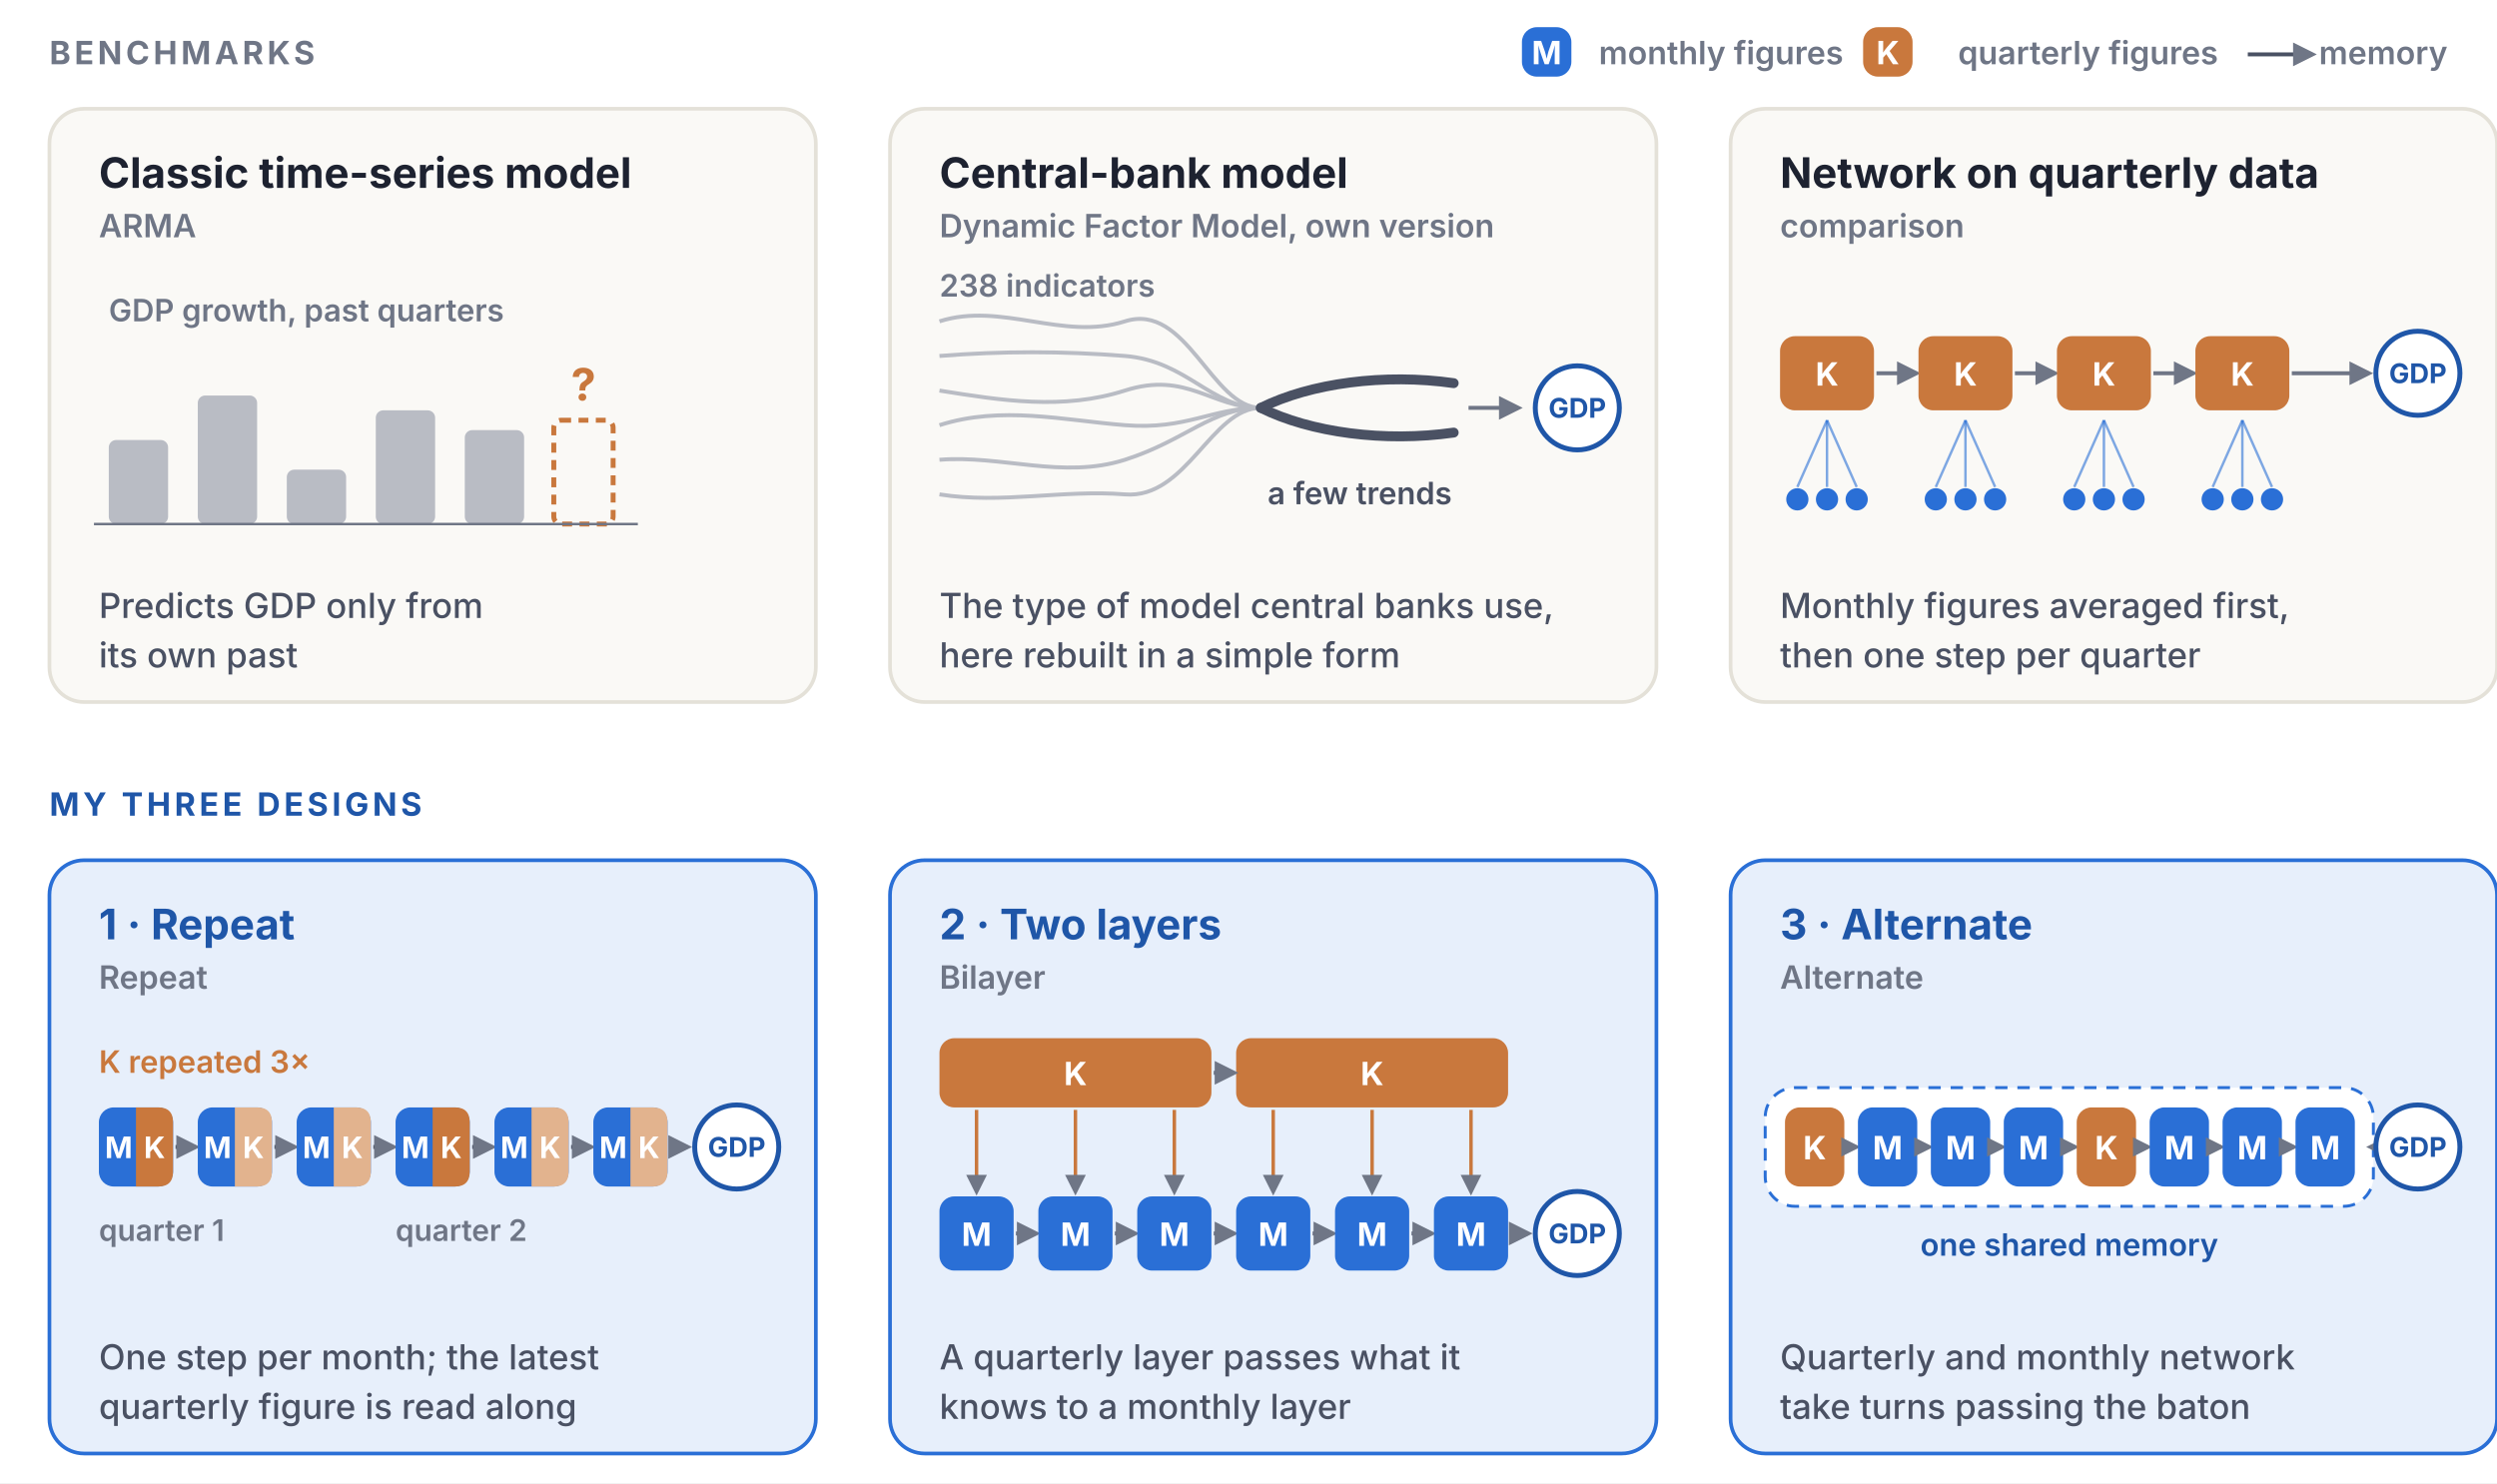
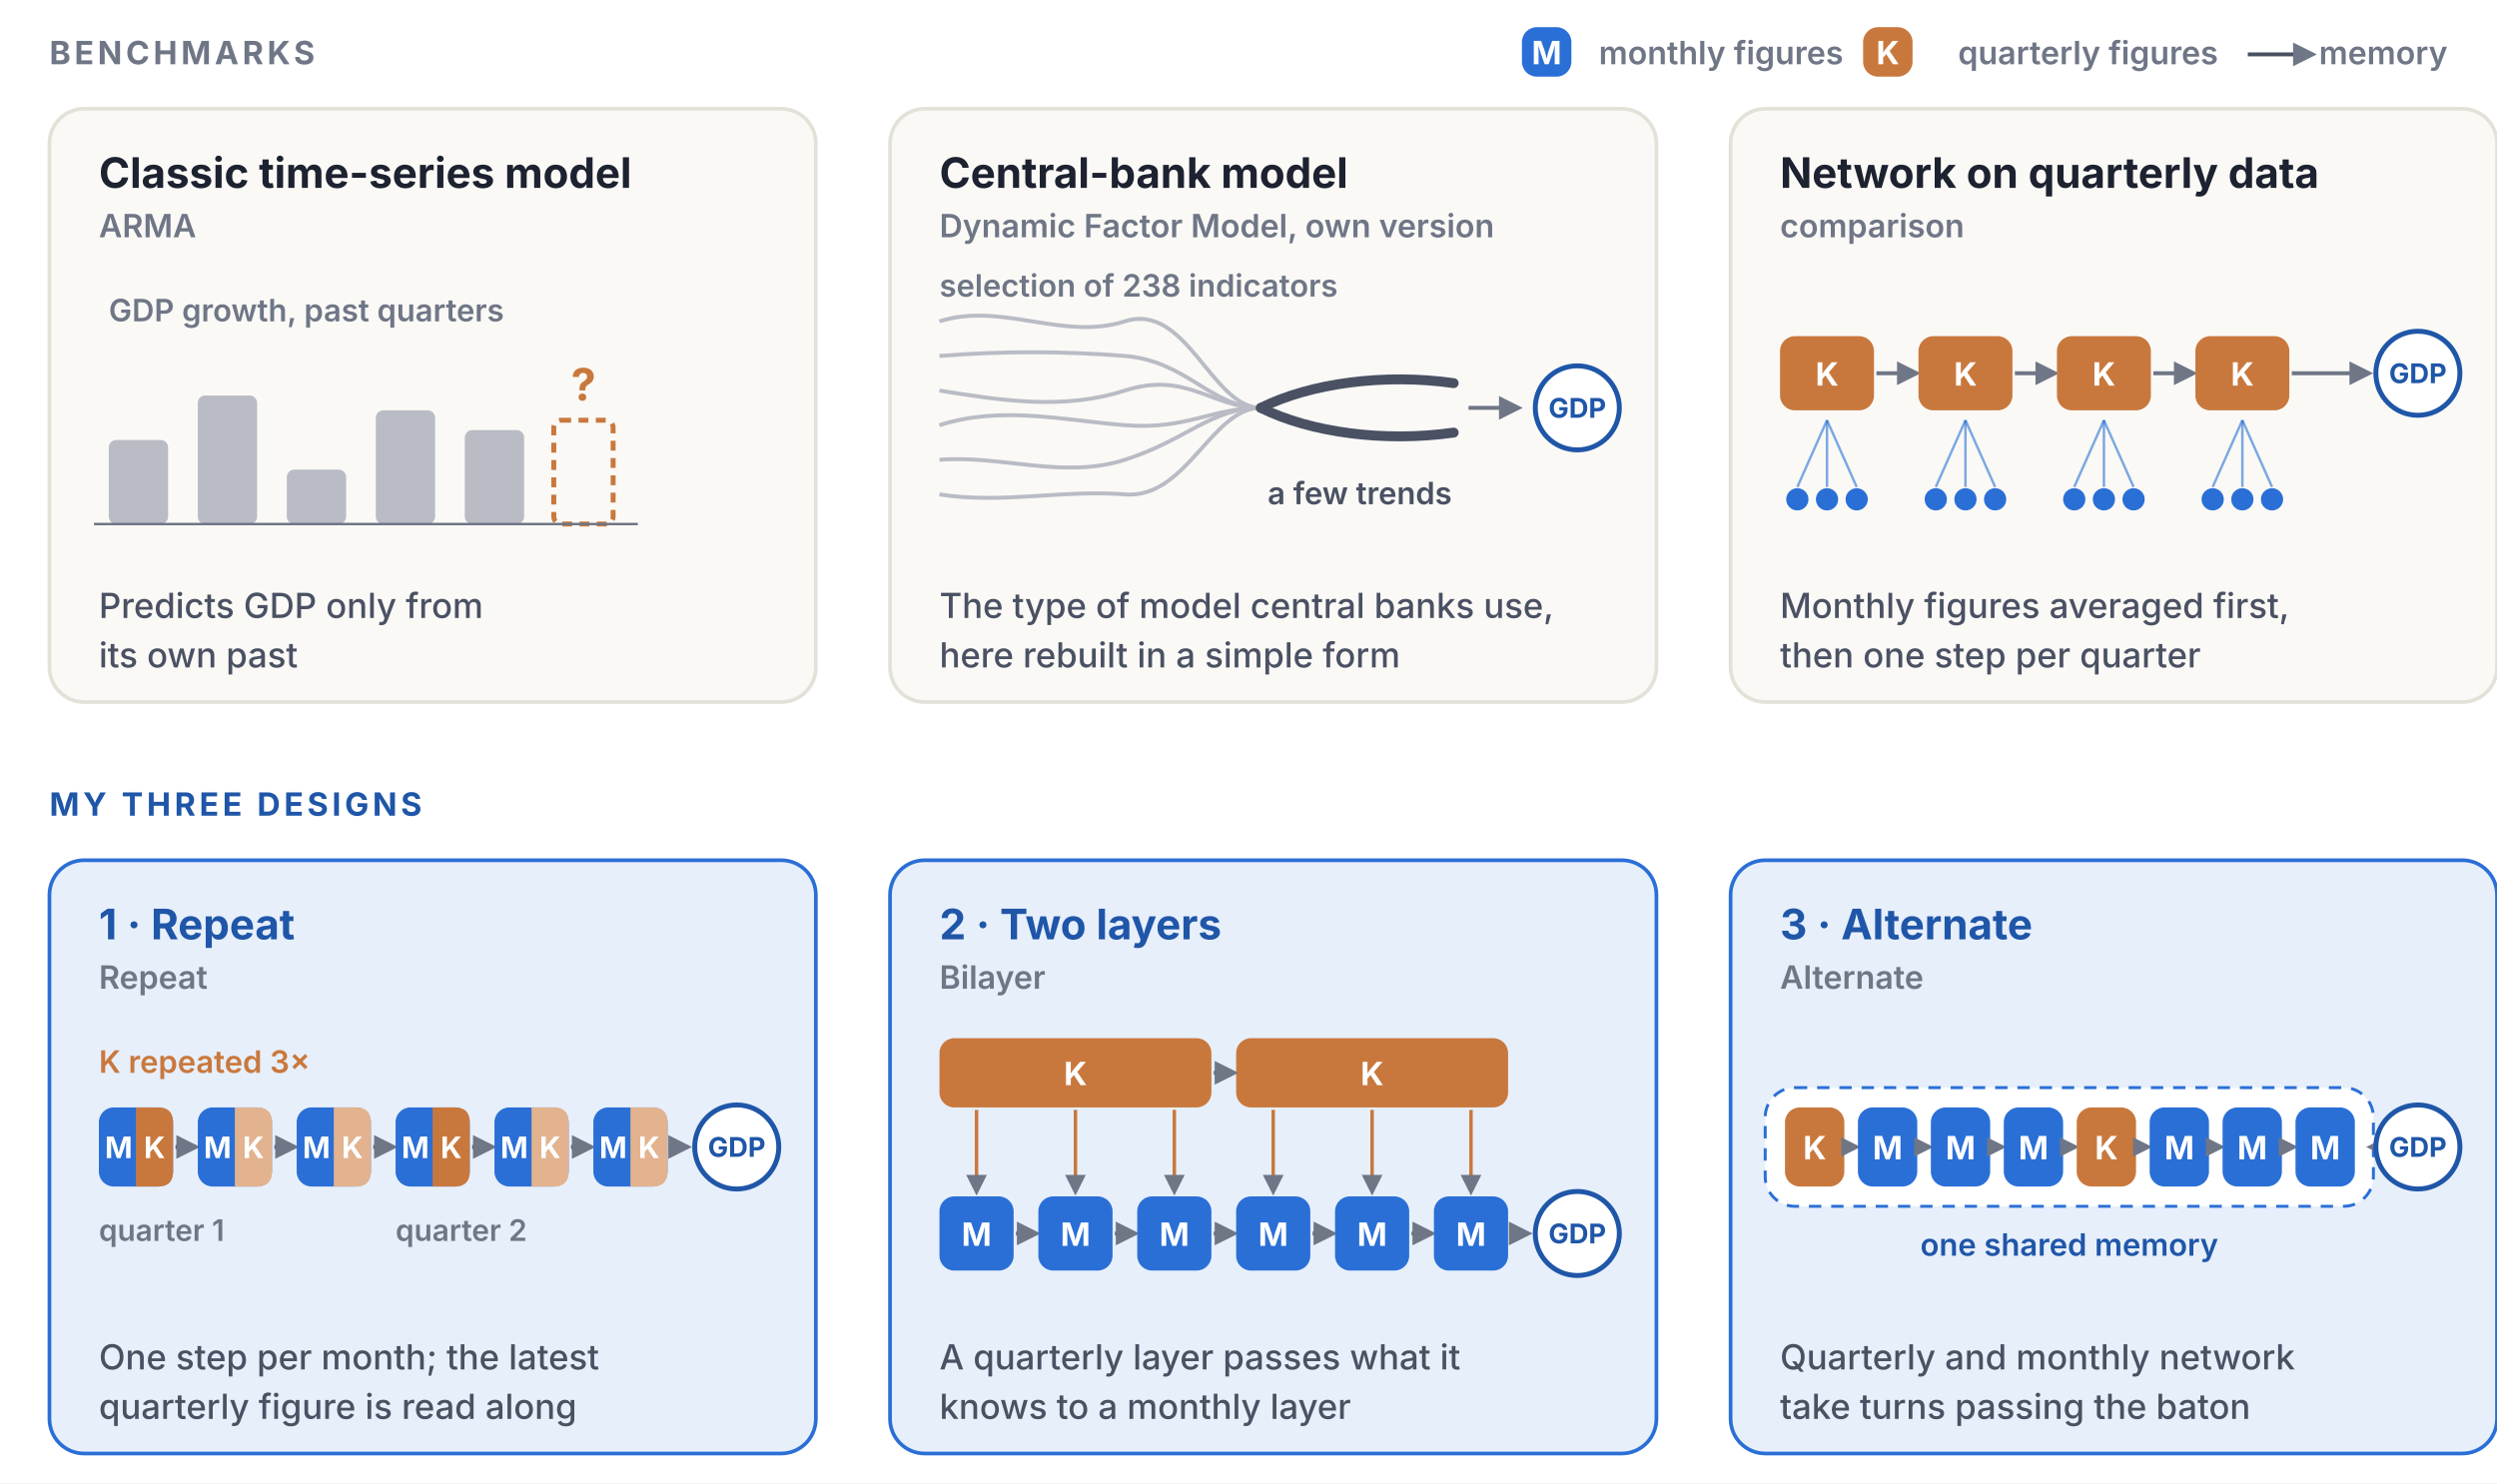
<svg xmlns="http://www.w3.org/2000/svg" viewBox="0 0 1010 600" width="1010" height="600" font-family="Inter, 'Segoe UI', Helvetica, Arial, sans-serif">
  <rect width="1010" height="600" fill="#ffffff" />
  <defs>
    <marker id="a" viewBox="0 0 10 10" refX="8" refY="5" markerWidth="6" markerHeight="6" orient="auto">
      <path d="M0,0 L10,5 L0,10 z" fill="#6f7686" />
    </marker>
  </defs>
  <text x="990" y="26" font-size="13" fill="#6f7686" font-weight="600" text-anchor="end">memory</text>
  <line x1="909.2" y1="22" x2="935.2" y2="22" stroke="#4a5163" stroke-width="1.6" marker-end="url(#a)" />
  <text x="897.2" y="26" font-size="13" fill="#6f7686" font-weight="600" text-anchor="end">quarterly figures</text>
  <rect x="753.6" y="11" width="20" height="20" rx="6" fill="#c9783d" />
  <text x="763.6" y="26.0" font-size="13" fill="#fff" font-weight="700" text-anchor="middle">K</text>
  <text x="745.6" y="26" font-size="13" fill="#6f7686" font-weight="600" text-anchor="end">monthly figures</text>
  <rect x="615.6" y="11" width="20" height="20" rx="6" fill="#2a6fd6" />
  <text x="625.6" y="26.0" font-size="13" fill="#fff" font-weight="700" text-anchor="middle">M</text>
  <text x="20" y="26" font-size="13" fill="#6f7686" font-weight="700" text-anchor="start" letter-spacing="1.5">BENCHMARKS</text>
  <text x="20" y="330" font-size="13" fill="#1f56a8" font-weight="700" text-anchor="start" letter-spacing="1.5">MY THREE DESIGNS</text>
  <rect x="20" y="44" width="310" height="240" rx="14" fill="#faf9f6" stroke="#e4e1d8" stroke-width="1.5" />
  <text x="40" y="76" font-size="17" fill="#1d2230" font-weight="700" text-anchor="start">Classic time-series model</text>
  <text x="40" y="96" font-size="13" fill="#6f7686" font-weight="600" text-anchor="start">ARMA</text>
  <text x="40" y="250" font-size="14" fill="#4a5163" font-weight="500" text-anchor="start">Predicts GDP only from</text>
  <text x="40" y="270" font-size="14" fill="#4a5163" font-weight="500" text-anchor="start">its own past</text>
  <rect x="44" y="178" width="24" height="34" rx="3" fill="#b9bcc4" />
  <rect x="80" y="160" width="24" height="52" rx="3" fill="#b9bcc4" />
  <rect x="116" y="190" width="24" height="22" rx="3" fill="#b9bcc4" />
  <rect x="152" y="166" width="24" height="46" rx="3" fill="#b9bcc4" />
  <rect x="188" y="174" width="24" height="38" rx="3" fill="#b9bcc4" />
  <rect x="224" y="170" width="24" height="42" rx="3" fill="none" stroke="#c9783d" stroke-width="2" stroke-dasharray="4 3" />
  <text x="236" y="162" font-size="18" fill="#c9783d" font-weight="700" text-anchor="middle">?</text>
  <line x1="38" y1="212" x2="258" y2="212" stroke="#6f7686" />
  <text x="44" y="130" font-size="12.5" fill="#6f7686" font-weight="600" text-anchor="start">GDP growth, past quarters</text>
  <rect x="360" y="44" width="310" height="240" rx="14" fill="#faf9f6" stroke="#e4e1d8" stroke-width="1.5" />
  <text x="380" y="76" font-size="17" fill="#1d2230" font-weight="700" text-anchor="start">Central-bank model</text>
  <text x="380" y="96" font-size="13" fill="#6f7686" font-weight="600" text-anchor="start">Dynamic Factor Model, own version</text>
  <text x="380" y="250" font-size="14" fill="#4a5163" font-weight="500" text-anchor="start">The type of model central banks use,</text>
  <text x="380" y="270" font-size="14" fill="#4a5163" font-weight="500" text-anchor="start">here rebuilt in a simple form</text>
  <path d="M380,130 C405,122 430,138 455,130 S490,165 510,165" fill="none" stroke="#b9bcc4" stroke-width="1.6" />
  <path d="M380,144 C405,142 430,142 455,144 S490,165 510,165" fill="none" stroke="#b9bcc4" stroke-width="1.6" />
  <path d="M380,158 C405,162 430,166 455,158 S490,165 510,165" fill="none" stroke="#b9bcc4" stroke-width="1.6" />
  <path d="M380,172 C405,164 430,170 455,172 S490,165 510,165" fill="none" stroke="#b9bcc4" stroke-width="1.6" />
  <path d="M380,186 C405,184 430,194 455,186 S490,165 510,165" fill="none" stroke="#b9bcc4" stroke-width="1.6" />
  <path d="M380,200 C405,204 430,198 455,200 S490,165 510,165" fill="none" stroke="#b9bcc4" stroke-width="1.6" />
  <path d="M510,165 C530,155 560,151.0 588,155" fill="none" stroke="#4a5163" stroke-width="4" stroke-linecap="round" />
  <path d="M510,165 C530,175 560,179.0 588,175" fill="none" stroke="#4a5163" stroke-width="4" stroke-linecap="round" />
  <line x1="594" y1="165" x2="614" y2="165" stroke="#6f7686" stroke-width="1.6" marker-end="url(#a)" />
  <circle cx="638" cy="165" r="17" fill="#fff" stroke="#1f56a8" stroke-width="2" />
  <text x="638" y="169" font-size="11" fill="#1f56a8" font-weight="700" text-anchor="middle">GDP</text>
-   <text x="380" y="120" font-size="12.5" fill="#6f7686" font-weight="600" text-anchor="start">238 indicators</text>
+   <text x="380" y="120" font-size="12.5" fill="#6f7686" font-weight="600" text-anchor="start">selection of 238 indicators</text>
  <text x="550" y="204" font-size="12.5" fill="#4a5163" font-weight="600" text-anchor="middle">a few trends</text>
  <rect x="700" y="44" width="310" height="240" rx="14" fill="#faf9f6" stroke="#e4e1d8" stroke-width="1.5" />
  <text x="720" y="76" font-size="17" fill="#1d2230" font-weight="700" text-anchor="start">Network on quarterly data</text>
  <text x="720" y="96" font-size="13" fill="#6f7686" font-weight="600" text-anchor="start">comparison</text>
  <text x="720" y="250" font-size="14" fill="#4a5163" font-weight="500" text-anchor="start">Monthly figures averaged first,</text>
  <text x="720" y="270" font-size="14" fill="#4a5163" font-weight="500" text-anchor="start">then one step per quarter</text>
  <rect x="720" y="136" width="38" height="30" rx="6" fill="#c9783d" />
  <text x="739.0" y="156.0" font-size="13" fill="#fff" font-weight="700" text-anchor="middle">K</text>
  <circle cx="727" cy="202" r="4.5" fill="#2a6fd6" />
  <line x1="727" y1="197" x2="739" y2="170" stroke="#2a6fd6" stroke-width="1" opacity=".6" />
  <circle cx="739" cy="202" r="4.5" fill="#2a6fd6" />
  <line x1="739" y1="197" x2="739" y2="170" stroke="#2a6fd6" stroke-width="1" opacity=".6" />
  <circle cx="751" cy="202" r="4.5" fill="#2a6fd6" />
  <line x1="751" y1="197" x2="739" y2="170" stroke="#2a6fd6" stroke-width="1" opacity=".6" />
  <line x1="759" y1="151" x2="775" y2="151" stroke="#6f7686" stroke-width="1.6" marker-end="url(#a)" />
  <rect x="776" y="136" width="38" height="30" rx="6" fill="#c9783d" />
  <text x="795.0" y="156.0" font-size="13" fill="#fff" font-weight="700" text-anchor="middle">K</text>
  <circle cx="783" cy="202" r="4.5" fill="#2a6fd6" />
  <line x1="783" y1="197" x2="795" y2="170" stroke="#2a6fd6" stroke-width="1" opacity=".6" />
  <circle cx="795" cy="202" r="4.5" fill="#2a6fd6" />
  <line x1="795" y1="197" x2="795" y2="170" stroke="#2a6fd6" stroke-width="1" opacity=".6" />
  <circle cx="807" cy="202" r="4.5" fill="#2a6fd6" />
  <line x1="807" y1="197" x2="795" y2="170" stroke="#2a6fd6" stroke-width="1" opacity=".6" />
  <line x1="815" y1="151" x2="831" y2="151" stroke="#6f7686" stroke-width="1.6" marker-end="url(#a)" />
  <rect x="832" y="136" width="38" height="30" rx="6" fill="#c9783d" />
  <text x="851.0" y="156.0" font-size="13" fill="#fff" font-weight="700" text-anchor="middle">K</text>
  <circle cx="839" cy="202" r="4.5" fill="#2a6fd6" />
  <line x1="839" y1="197" x2="851" y2="170" stroke="#2a6fd6" stroke-width="1" opacity=".6" />
  <circle cx="851" cy="202" r="4.5" fill="#2a6fd6" />
  <line x1="851" y1="197" x2="851" y2="170" stroke="#2a6fd6" stroke-width="1" opacity=".6" />
  <circle cx="863" cy="202" r="4.5" fill="#2a6fd6" />
  <line x1="863" y1="197" x2="851" y2="170" stroke="#2a6fd6" stroke-width="1" opacity=".6" />
  <line x1="871" y1="151" x2="887" y2="151" stroke="#6f7686" stroke-width="1.6" marker-end="url(#a)" />
  <rect x="888" y="136" width="38" height="30" rx="6" fill="#c9783d" />
  <text x="907.0" y="156.0" font-size="13" fill="#fff" font-weight="700" text-anchor="middle">K</text>
  <circle cx="895" cy="202" r="4.5" fill="#2a6fd6" />
  <line x1="895" y1="197" x2="907" y2="170" stroke="#2a6fd6" stroke-width="1" opacity=".6" />
  <circle cx="907" cy="202" r="4.5" fill="#2a6fd6" />
  <line x1="907" y1="197" x2="907" y2="170" stroke="#2a6fd6" stroke-width="1" opacity=".6" />
  <circle cx="919" cy="202" r="4.5" fill="#2a6fd6" />
  <line x1="919" y1="197" x2="907" y2="170" stroke="#2a6fd6" stroke-width="1" opacity=".6" />
  <line x1="927" y1="151" x2="958" y2="151" stroke="#6f7686" stroke-width="1.6" marker-end="url(#a)" />
  <circle cx="978" cy="151" r="17" fill="#fff" stroke="#1f56a8" stroke-width="2" />
  <text x="978" y="155" font-size="11" fill="#1f56a8" font-weight="700" text-anchor="middle">GDP</text>
  <rect x="20" y="348" width="310" height="240" rx="14" fill="#e7effb" stroke="#2a6fd6" stroke-width="1.5" />
  <text x="40" y="380" font-size="17" fill="#1f56a8" font-weight="700" text-anchor="start">1 · Repeat</text>
  <text x="40" y="400" font-size="13" fill="#6f7686" font-weight="600" text-anchor="start">Repeat</text>
  <text x="40" y="554" font-size="14" fill="#4a5163" font-weight="500" text-anchor="start">One step per month; the latest</text>
  <text x="40" y="574" font-size="14" fill="#4a5163" font-weight="500" text-anchor="start">quarterly figure is read along</text>
  <rect x="40" y="448" width="30" height="32" rx="6" fill="#2a6fd6" />
  <path d="M55.0,448 H64 Q70,448 70,454 V474 Q70,480 64,480 H55.0 Z" fill="#c9783d" />
  <text x="48.0" y="468.5" font-size="12" fill="#fff" font-weight="700" text-anchor="middle">M</text>
  <text x="62.5" y="468.5" font-size="12" fill="#fff" font-weight="700" text-anchor="middle">K</text>
  <line x1="71" y1="464" x2="79" y2="464" stroke="#4a5163" stroke-width="1.6" marker-end="url(#a)" />
  <rect x="80" y="448" width="30" height="32" rx="6" fill="#2a6fd6" />
  <path d="M95.0,448 H104 Q110,448 110,454 V474 Q110,480 104,480 H95.0 Z" fill="#e2b38e" />
  <text x="88.0" y="468.5" font-size="12" fill="#fff" font-weight="700" text-anchor="middle">M</text>
  <text x="102.5" y="468.5" font-size="12" fill="#fff" font-weight="700" text-anchor="middle">K</text>
  <line x1="111" y1="464" x2="119" y2="464" stroke="#4a5163" stroke-width="1.6" marker-end="url(#a)" />
  <rect x="120" y="448" width="30" height="32" rx="6" fill="#2a6fd6" />
  <path d="M135.0,448 H144 Q150,448 150,454 V474 Q150,480 144,480 H135.0 Z" fill="#e2b38e" />
  <text x="128.0" y="468.5" font-size="12" fill="#fff" font-weight="700" text-anchor="middle">M</text>
  <text x="142.5" y="468.5" font-size="12" fill="#fff" font-weight="700" text-anchor="middle">K</text>
  <line x1="151" y1="464" x2="159" y2="464" stroke="#4a5163" stroke-width="1.6" marker-end="url(#a)" />
  <rect x="160" y="448" width="30" height="32" rx="6" fill="#2a6fd6" />
  <path d="M175.0,448 H184 Q190,448 190,454 V474 Q190,480 184,480 H175.0 Z" fill="#c9783d" />
  <text x="168.0" y="468.5" font-size="12" fill="#fff" font-weight="700" text-anchor="middle">M</text>
  <text x="182.5" y="468.5" font-size="12" fill="#fff" font-weight="700" text-anchor="middle">K</text>
  <line x1="191" y1="464" x2="199" y2="464" stroke="#4a5163" stroke-width="1.6" marker-end="url(#a)" />
  <rect x="200" y="448" width="30" height="32" rx="6" fill="#2a6fd6" />
  <path d="M215.0,448 H224 Q230,448 230,454 V474 Q230,480 224,480 H215.0 Z" fill="#e2b38e" />
  <text x="208.0" y="468.5" font-size="12" fill="#fff" font-weight="700" text-anchor="middle">M</text>
  <text x="222.5" y="468.5" font-size="12" fill="#fff" font-weight="700" text-anchor="middle">K</text>
  <line x1="231" y1="464" x2="239" y2="464" stroke="#4a5163" stroke-width="1.6" marker-end="url(#a)" />
  <rect x="240" y="448" width="30" height="32" rx="6" fill="#2a6fd6" />
  <path d="M255.0,448 H264 Q270,448 270,454 V474 Q270,480 264,480 H255.0 Z" fill="#e2b38e" />
  <text x="248.0" y="468.5" font-size="12" fill="#fff" font-weight="700" text-anchor="middle">M</text>
  <text x="262.5" y="468.5" font-size="12" fill="#fff" font-weight="700" text-anchor="middle">K</text>
  <line x1="271" y1="464" x2="278" y2="464" stroke="#4a5163" stroke-width="1.6" marker-end="url(#a)" />
  <circle cx="298" cy="464" r="17" fill="#fff" stroke="#1f56a8" stroke-width="2" />
  <text x="298" y="468" font-size="11" fill="#1f56a8" font-weight="700" text-anchor="middle">GDP</text>
  <text x="40" y="502" font-size="12" fill="#6f7686" font-weight="600" text-anchor="start">quarter 1</text>
  <text x="160" y="502" font-size="12" fill="#6f7686" font-weight="600" text-anchor="start">quarter 2</text>
  <text x="40" y="434" font-size="12.5" fill="#c9783d" font-weight="600" text-anchor="start">K repeated 3×</text>
  <rect x="360" y="348" width="310" height="240" rx="14" fill="#e7effb" stroke="#2a6fd6" stroke-width="1.5" />
  <text x="380" y="380" font-size="17" fill="#1f56a8" font-weight="700" text-anchor="start">2 · Two layers</text>
  <text x="380" y="400" font-size="13" fill="#6f7686" font-weight="600" text-anchor="start">Bilayer</text>
  <text x="380" y="554" font-size="14" fill="#4a5163" font-weight="500" text-anchor="start">A quarterly layer passes what it</text>
  <text x="380" y="574" font-size="14" fill="#4a5163" font-weight="500" text-anchor="start">knows to a monthly layer</text>
  <rect x="380" y="420" width="110" height="28" rx="6" fill="#c9783d" />
  <text x="435.0" y="439.0" font-size="13" fill="#fff" font-weight="700" text-anchor="middle">K</text>
  <line x1="395" y1="449" x2="395" y2="482" stroke="#c9783d" stroke-width="1.4" marker-end="url(#a)" />
  <line x1="435" y1="449" x2="435" y2="482" stroke="#c9783d" stroke-width="1.4" marker-end="url(#a)" />
  <line x1="475" y1="449" x2="475" y2="482" stroke="#c9783d" stroke-width="1.4" marker-end="url(#a)" />
  <rect x="500" y="420" width="110" height="28" rx="6" fill="#c9783d" />
  <text x="555.0" y="439.0" font-size="13" fill="#fff" font-weight="700" text-anchor="middle">K</text>
  <line x1="515" y1="449" x2="515" y2="482" stroke="#c9783d" stroke-width="1.4" marker-end="url(#a)" />
  <line x1="555" y1="449" x2="555" y2="482" stroke="#c9783d" stroke-width="1.4" marker-end="url(#a)" />
  <line x1="595" y1="449" x2="595" y2="482" stroke="#c9783d" stroke-width="1.4" marker-end="url(#a)" />
  <line x1="491" y1="434" x2="499" y2="434" stroke="#4a5163" stroke-width="1.6" marker-end="url(#a)" />
  <rect x="380" y="484" width="30" height="30" rx="6" fill="#2a6fd6" />
  <text x="395.0" y="504.0" font-size="13" fill="#fff" font-weight="700" text-anchor="middle">M</text>
  <line x1="411" y1="499" x2="419" y2="499" stroke="#4a5163" stroke-width="1.6" marker-end="url(#a)" />
  <rect x="420" y="484" width="30" height="30" rx="6" fill="#2a6fd6" />
  <text x="435.0" y="504.0" font-size="13" fill="#fff" font-weight="700" text-anchor="middle">M</text>
  <line x1="451" y1="499" x2="459" y2="499" stroke="#4a5163" stroke-width="1.6" marker-end="url(#a)" />
  <rect x="460" y="484" width="30" height="30" rx="6" fill="#2a6fd6" />
  <text x="475.0" y="504.0" font-size="13" fill="#fff" font-weight="700" text-anchor="middle">M</text>
  <line x1="491" y1="499" x2="499" y2="499" stroke="#4a5163" stroke-width="1.6" marker-end="url(#a)" />
  <rect x="500" y="484" width="30" height="30" rx="6" fill="#2a6fd6" />
  <text x="515.0" y="504.0" font-size="13" fill="#fff" font-weight="700" text-anchor="middle">M</text>
  <line x1="531" y1="499" x2="539" y2="499" stroke="#4a5163" stroke-width="1.6" marker-end="url(#a)" />
  <rect x="540" y="484" width="30" height="30" rx="6" fill="#2a6fd6" />
  <text x="555.0" y="504.0" font-size="13" fill="#fff" font-weight="700" text-anchor="middle">M</text>
  <line x1="571" y1="499" x2="579" y2="499" stroke="#4a5163" stroke-width="1.6" marker-end="url(#a)" />
  <rect x="580" y="484" width="30" height="30" rx="6" fill="#2a6fd6" />
  <text x="595.0" y="504.0" font-size="13" fill="#fff" font-weight="700" text-anchor="middle">M</text>
  <line x1="611" y1="499" x2="618" y2="499" stroke="#4a5163" stroke-width="1.6" marker-end="url(#a)" />
  <circle cx="638" cy="499" r="17" fill="#fff" stroke="#1f56a8" stroke-width="2" />
  <text x="638" y="503" font-size="11" fill="#1f56a8" font-weight="700" text-anchor="middle">GDP</text>
  <rect x="700" y="348" width="310" height="240" rx="14" fill="#e7effb" stroke="#2a6fd6" stroke-width="1.5" />
  <text x="720" y="380" font-size="17" fill="#1f56a8" font-weight="700" text-anchor="start">3 · Alternate</text>
  <text x="720" y="400" font-size="13" fill="#6f7686" font-weight="600" text-anchor="start">Alternate</text>
  <text x="720" y="554" font-size="14" fill="#4a5163" font-weight="500" text-anchor="start">Quarterly and monthly network</text>
  <text x="720" y="574" font-size="14" fill="#4a5163" font-weight="500" text-anchor="start">take turns passing the baton</text>
  <rect x="714" y="440" width="246" height="48" rx="12" fill="#ffffff" stroke="#2a6fd6" stroke-width="1.2" stroke-dasharray="5 4" />
  <rect x="722.0" y="448" width="24" height="32" rx="6" fill="#c9783d" />
  <text x="734.0" y="469.0" font-size="13" fill="#fff" font-weight="700" text-anchor="middle">K</text>
  <line x1="746.5" y1="464" x2="751.0" y2="464" stroke="#4a5163" stroke-width="1.3" marker-end="url(#a)" />
  <rect x="751.5" y="448" width="24" height="32" rx="6" fill="#2a6fd6" />
  <text x="763.5" y="469.0" font-size="13" fill="#fff" font-weight="700" text-anchor="middle">M</text>
  <line x1="776.0" y1="464" x2="780.5" y2="464" stroke="#4a5163" stroke-width="1.3" marker-end="url(#a)" />
  <rect x="781.0" y="448" width="24" height="32" rx="6" fill="#2a6fd6" />
  <text x="793.0" y="469.0" font-size="13" fill="#fff" font-weight="700" text-anchor="middle">M</text>
  <line x1="805.5" y1="464" x2="810.0" y2="464" stroke="#4a5163" stroke-width="1.3" marker-end="url(#a)" />
  <rect x="810.5" y="448" width="24" height="32" rx="6" fill="#2a6fd6" />
  <text x="822.5" y="469.0" font-size="13" fill="#fff" font-weight="700" text-anchor="middle">M</text>
  <line x1="835.0" y1="464" x2="839.5" y2="464" stroke="#4a5163" stroke-width="1.3" marker-end="url(#a)" />
  <rect x="840.0" y="448" width="24" height="32" rx="6" fill="#c9783d" />
  <text x="852.0" y="469.0" font-size="13" fill="#fff" font-weight="700" text-anchor="middle">K</text>
  <line x1="864.5" y1="464" x2="869.0" y2="464" stroke="#4a5163" stroke-width="1.3" marker-end="url(#a)" />
  <rect x="869.5" y="448" width="24" height="32" rx="6" fill="#2a6fd6" />
  <text x="881.5" y="469.0" font-size="13" fill="#fff" font-weight="700" text-anchor="middle">M</text>
  <line x1="894.0" y1="464" x2="898.5" y2="464" stroke="#4a5163" stroke-width="1.3" marker-end="url(#a)" />
  <rect x="899.0" y="448" width="24" height="32" rx="6" fill="#2a6fd6" />
  <text x="911.0" y="469.0" font-size="13" fill="#fff" font-weight="700" text-anchor="middle">M</text>
  <line x1="923.5" y1="464" x2="928.0" y2="464" stroke="#4a5163" stroke-width="1.3" marker-end="url(#a)" />
  <rect x="928.5" y="448" width="24" height="32" rx="6" fill="#2a6fd6" />
  <text x="940.5" y="469.0" font-size="13" fill="#fff" font-weight="700" text-anchor="middle">M</text>
  <line x1="961" y1="464" x2="959" y2="464" stroke="#4a5163" stroke-width="1.6" marker-end="url(#a)" />
  <circle cx="978" cy="464" r="17" fill="#fff" stroke="#1f56a8" stroke-width="2" />
  <text x="978" y="468" font-size="11" fill="#1f56a8" font-weight="700" text-anchor="middle">GDP</text>
  <text x="837" y="508" font-size="12.5" fill="#1f56a8" font-weight="600" text-anchor="middle">one shared memory</text>
</svg>
